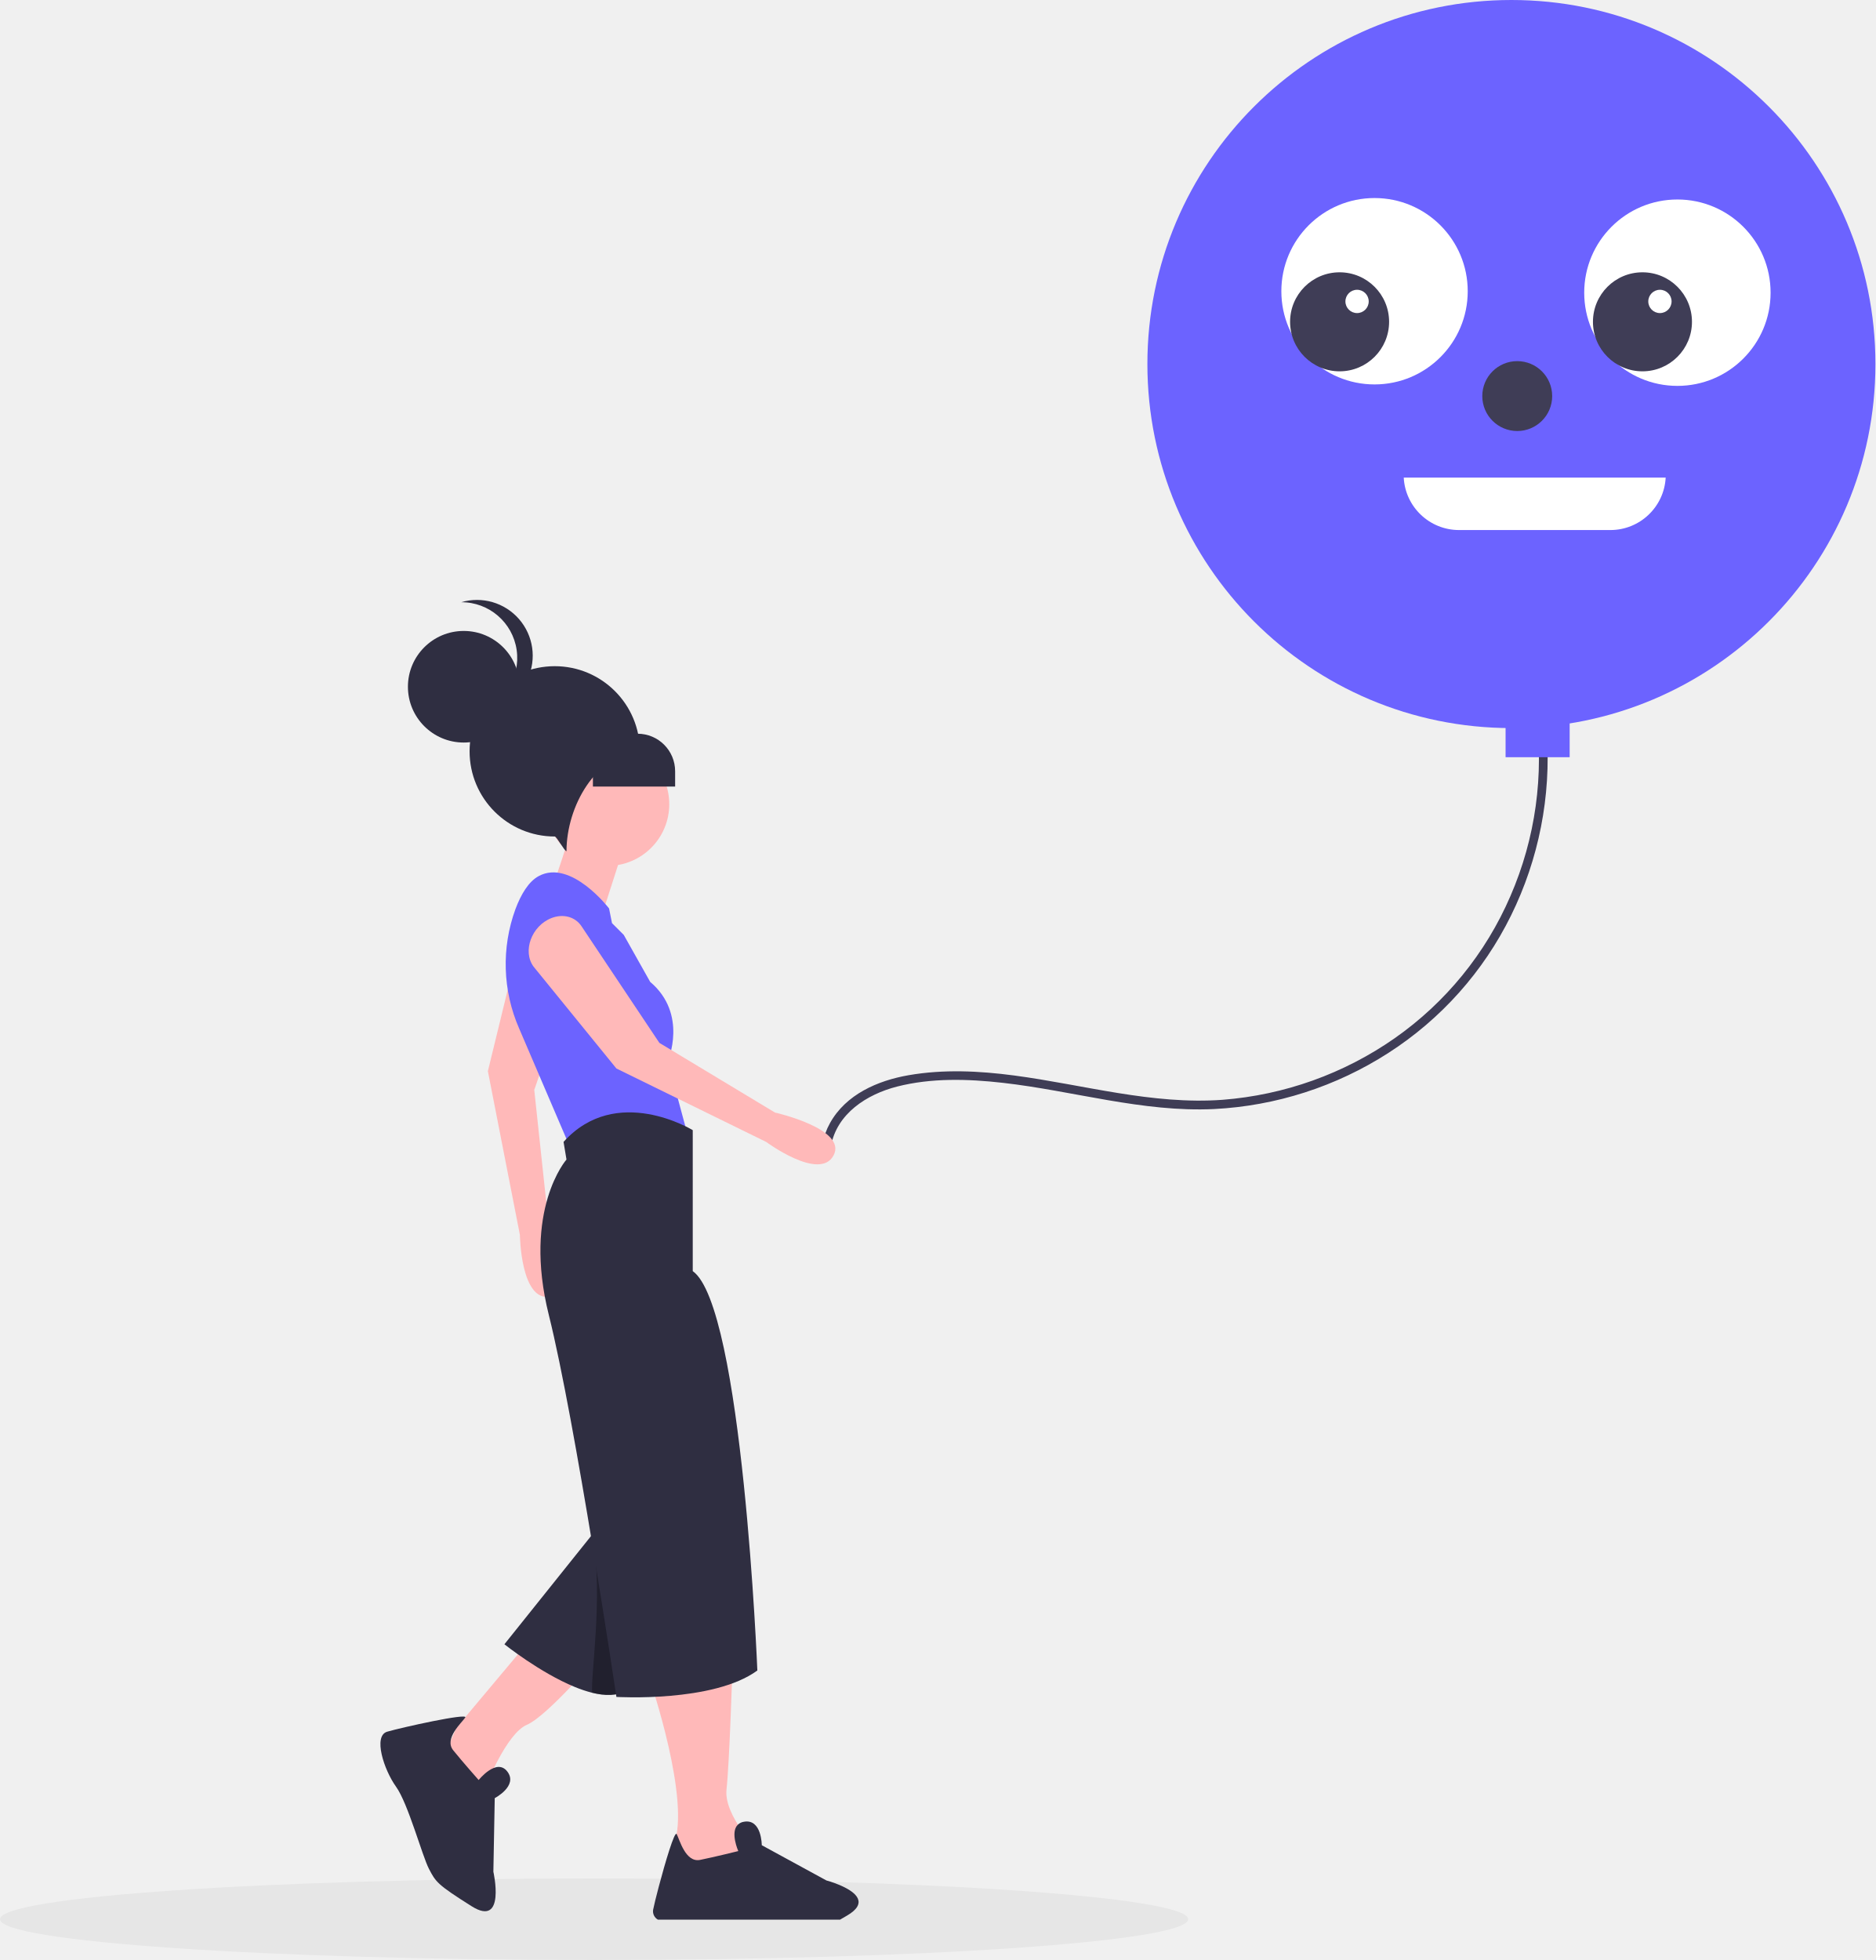
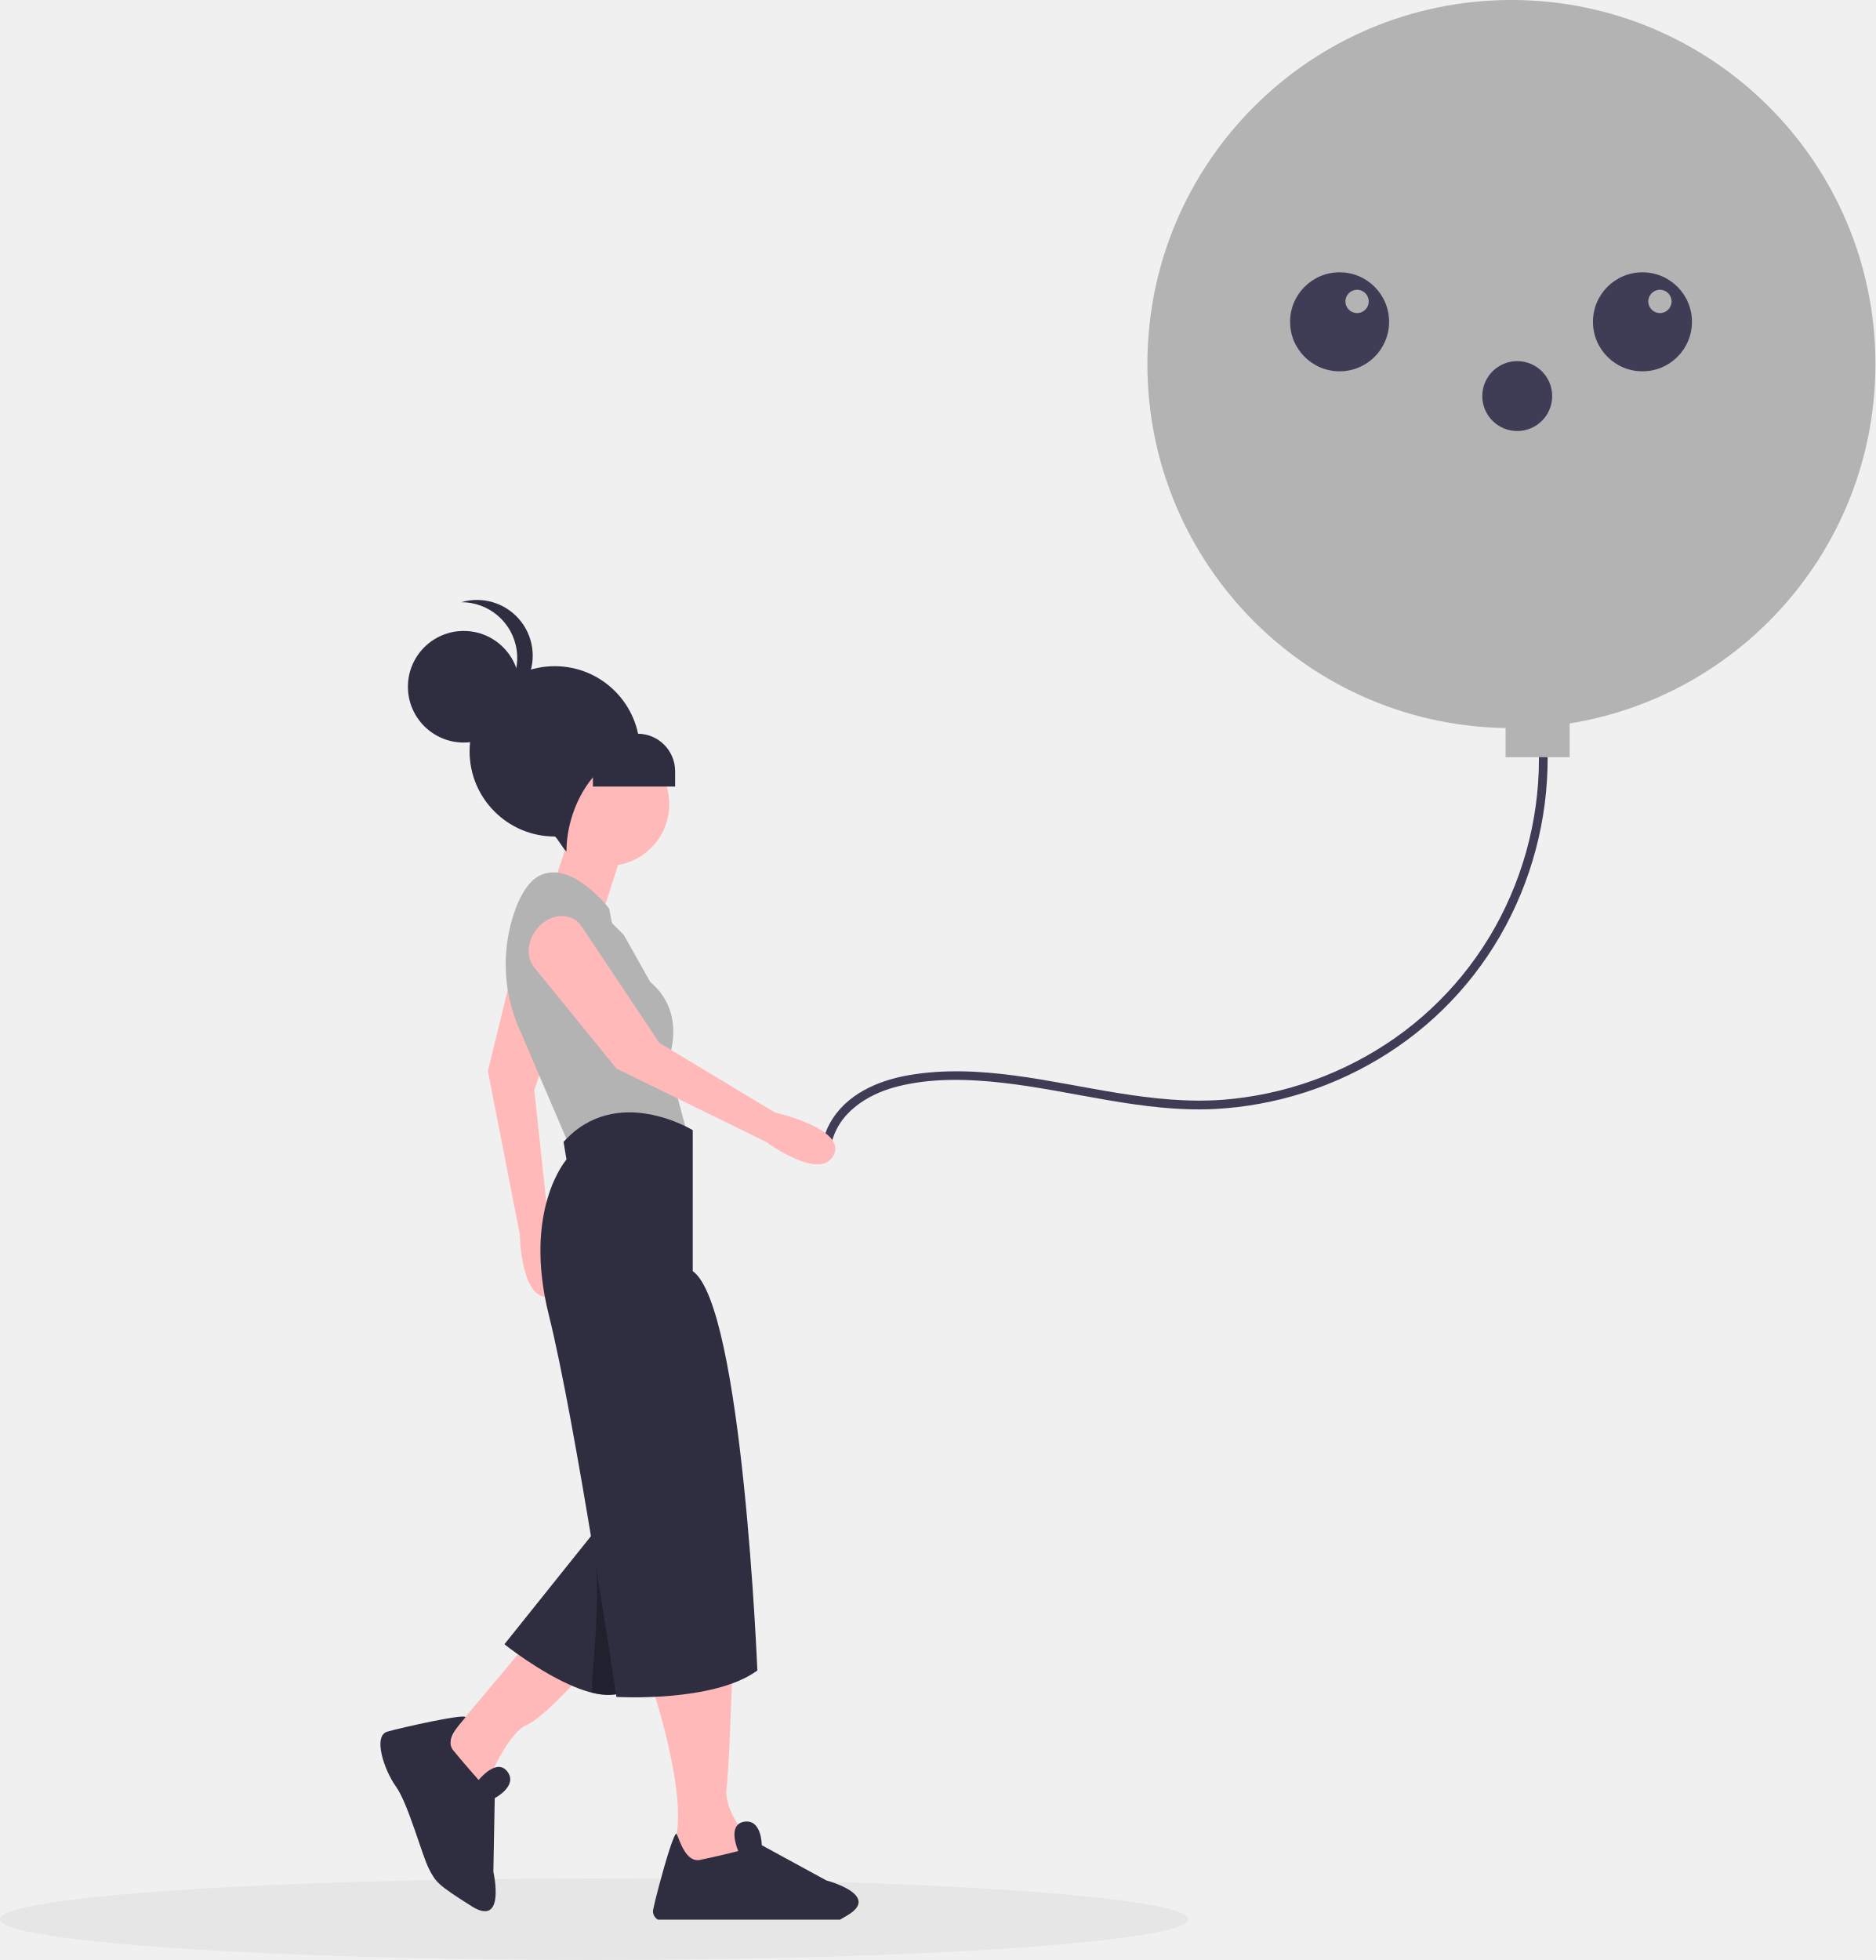
<svg xmlns="http://www.w3.org/2000/svg" data-name="Layer 1" width="644" height="673" viewBox="0 0 644 673">
  <ellipse cx="204" cy="659" rx="204" ry="14" fill="#e6e6e6" />
  <path d="M563.329,507.093c2.002-11.244,12.366-17.851,22.7-20.496,11.795-3.018,24.368-2.647,36.371-1.285,24.172,2.742,47.907,10.15,72.437,9.002a122.02,122.02,0,0,0,59.952-19.292,118.068,118.068,0,0,0,42.089-47.18,122.145,122.145,0,0,0,12.27-62.508c-.201-2.68-.505-5.348-.882-8.008-.269-1.904-3.16-1.094-2.893.798a118.187,118.187,0,0,1-8.722,63.084,115.317,115.317,0,0,1-39.737,48.788,119.323,119.323,0,0,1-59.096,21.14c-24.217,1.768-47.747-5.192-71.545-8.345-12.019-1.592-24.278-2.186-36.278-.098-10.63,1.849-21.535,6.603-26.992,16.451a23.168,23.168,0,0,0-2.566,7.153c-.336,1.888,2.554,2.698,2.893.798Z" transform="translate(-278 -113.5)" fill="#3f3d56" />
-   <circle cx="519" cy="125" r="125" fill="#6c63ff" />
-   <circle cx="472" cy="100" r="32" fill="#fff" />
-   <path d="M760.026,277.5A19.024,19.024,0,0,0,779,295.5h52a19.024,19.024,0,0,0,18.974-18Z" transform="translate(-278 -113.5)" fill="#fff" />
+   <circle cx="519" cy="125" r="125" fill="#b3b3b3" />
+   <circle cx="472" cy="100" r="32" fill="#b3b3b3" />
+   <path d="M760.026,277.5A19.024,19.024,0,0,0,779,295.5h52a19.024,19.024,0,0,0,18.974-18Z" transform="translate(-278 -113.5)" fill="#b3b3b3" />
  <circle cx="460" cy="110.5" r="17" fill="#3f3d56" />
-   <circle cx="466" cy="103.5" r="4" fill="#fff" />
-   <circle cx="576" cy="100.5" r="32" fill="#fff" />
+   <circle cx="466" cy="103.5" r="4" fill="#b3b3b3" />
+   <circle cx="576" cy="100.5" r="32" fill="#b3b3b3" />
  <circle cx="564" cy="110.5" r="17" fill="#3f3d56" />
-   <circle cx="570" cy="103.5" r="4" fill="#fff" />
+   <circle cx="570" cy="103.5" r="4" fill="#b3b3b3" />
  <circle cx="521" cy="136" r="12" fill="#3f3d56" />
-   <rect x="517" y="243" width="22" height="17" fill="#6c63ff" />
+   <rect x="517" y="243" width="22" height="17" fill="#b3b3b3" />
  <path d="M501.262,690.619s14.116,41.341,8.066,56.465l18.15,16.133,11.091-14.116s-12.1-12.1-11.091-21.175,2.017-41.341,2.017-41.341Z" transform="translate(-278 -113.5)" fill="#ffb9b9" />
  <path d="M568.813,771.279c-.824.482-1.611.938-2.333,1.357H503.895a3.303,3.303,0,0,1-1.623-3.373c.292-1.496,1.04-4.54,1.966-8.04,2.194-8.281,5.415-19.124,6.113-17.97a.012.012,0,0,1,.013.013c.977,1.801,2.993,9.866,8.04,8.864,5.047-1.015,13.113-3.031,13.113-3.031s-2.879-6.468-.127-9.08a3.857,3.857,0,0,1,2.143-1.002c6.049-1.002,6.049,8.066,6.049,8.066L561.762,759.18a36.842,36.842,0,0,1,5.58,2.042C571.844,763.327,576.295,766.929,568.813,771.279Z" transform="translate(-278 -113.5)" fill="#2f2e41" />
  <path d="M460.929,675.494l-26.216,31.258-7.058,16.133,9.075,7.058,8.066-3.025s7.058-18.15,14.116-21.175,24.199-23.191,24.199-23.191Z" transform="translate(-278 -113.5)" fill="#ffb9b9" />
  <path d="M515.882,651.507,502.512,676.291l-9.579,17.746c-3.065,1.825-7.149,1.795-11.545.716a44.217,44.217,0,0,1-6.01-2.007c-11.999-4.91-24.169-14.661-24.169-14.661l23.03-28.777,7.522-9.387,1.785-2.238,8.601,3.68,15.175,6.483Z" transform="translate(-278 -113.5)" fill="#2f2e41" />
  <path d="M456.211,437.492l-10.68,43.81,10.993,56.205s.271,22.976,10.345,21.232-.483-24.916-.483-24.916l-4.928-46.085,15.755-45.53c1.276-3.688-.335-7.647-4.032-9.905l0,0C466.943,428.493,458.078,431.203,456.211,437.492Z" transform="translate(-278 -113.5)" fill="#ffb9b9" />
  <path d="M493.699,399.721l-9.075,28.233-17.141-9.075s7.058-20.166,7.058-23.191S493.699,399.721,493.699,399.721Z" transform="translate(-278 -113.5)" fill="#ffb9b9" />
  <circle cx="208.641" cy="276.138" r="21.175" fill="#ffb9b9" />
-   <path d="M492.187,434.508l-4.033-4.033-1.008-5.042s-13.108-17.141-24.199-11.091c-3.466,1.891-6.046,6.243-7.955,11.334a55.057,55.057,0,0,0,1.266,40.953l17.78,41.487,40.332-4.033-7.058-26.216s7.058-16.133-6.05-27.224Z" transform="translate(-278 -113.5)" fill="#6c63ff" />
+   <path d="M492.187,434.508l-4.033-4.033-1.008-5.042s-13.108-17.141-24.199-11.091c-3.466,1.891-6.046,6.243-7.955,11.334a55.057,55.057,0,0,0,1.266,40.953l17.78,41.487,40.332-4.033-7.058-26.216s7.058-16.133-6.05-27.224Z" transform="translate(-278 -113.5)" fill="#b3b3b3" />
  <path d="M515.882,651.507,502.512,676.291l-9.579,17.746c-3.065,1.825-7.149,1.795-11.545.716-.766-5.102,3.811-32.064.212-54.045l.161-.787,1.785-2.238,8.601,3.68,15.175,6.483Z" transform="translate(-278 -113.5)" opacity="0.3" />
  <path d="M515.882,501.561s-26.216-16.133-44.366,4.033l1.008,6.05s-15.125,17.141-6.05,53.441,23.191,131.081,23.191,131.081,33.274,2.017,48.399-9.075c0,0-5.042-125.031-22.183-137.13Z" transform="translate(-278 -113.5)" fill="#2f2e41" />
  <path d="M461.216,445.401l28.45,34.985L541.09,505.594s18.469,13.669,23.168,4.589-20.143-14.672-20.143-14.672L504.42,471.586l-26.754-40.068c-2.167-3.246-6.296-4.354-10.328-2.773h0C460.532,431.412,457.334,440.114,461.216,445.401Z" transform="translate(-278 -113.5)" fill="#ffb9b9" />
  <path d="M442.367,724.703s6.181-7.773,9.873-2.875-4.354,9.095-4.354,9.095l-.468,25.264s4.391,19.317-7.463,11.854-12.32-8.357-14.652-12.827-7.15-22.427-11.308-28.219-7.967-17.452-3.03-18.89,27.945-6.557,26.799-4.851-7.366,7.224-4.14,11.227S442.367,724.703,442.367,724.703Z" transform="translate(-278 -113.5)" fill="#2f2e41" />
  <path d="M497.731,371.565c0-.026.002-.051.002-.077a29.241,29.241,0,1,0-29.241,29.241c.679,0,3.366,5.087,4.033,5.042C472.565,390.336,482.549,372.602,497.731,371.565Z" transform="translate(-278 -113.5)" fill="#2f2e41" />
  <circle cx="159.234" cy="235.806" r="19.158" fill="#2f2e41" />
  <path d="M436.355,320.285a19.131,19.131,0,0,1,5.466,37.501,19.144,19.144,0,1,0-5.466-37.501Z" transform="translate(-278 -113.5)" fill="#2f2e41" />
  <path d="M203.6,251.939H218.948a12.884,12.884,0,0,1,12.884,12.884v5.265a0,0,0,0,1,0,0H203.6a0,0,0,0,1,0,0V251.939A0,0,0,0,1,203.6,251.939Z" fill="#2f2e41" />
</svg>
